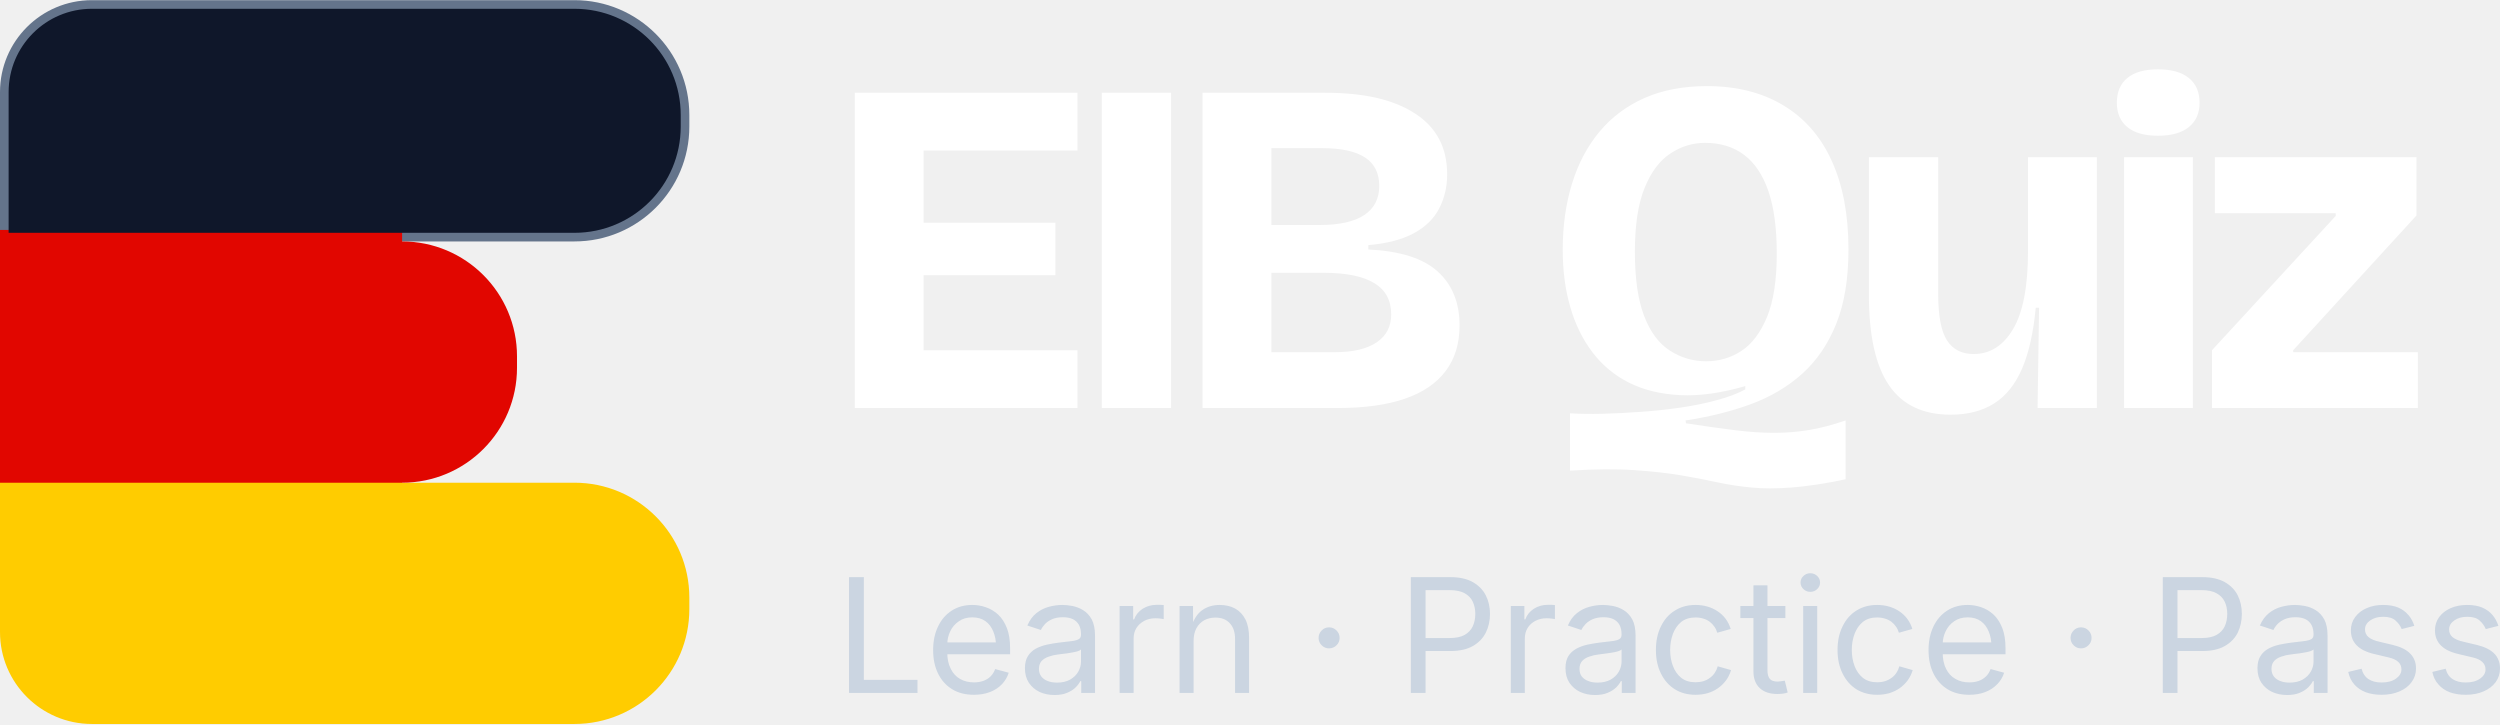
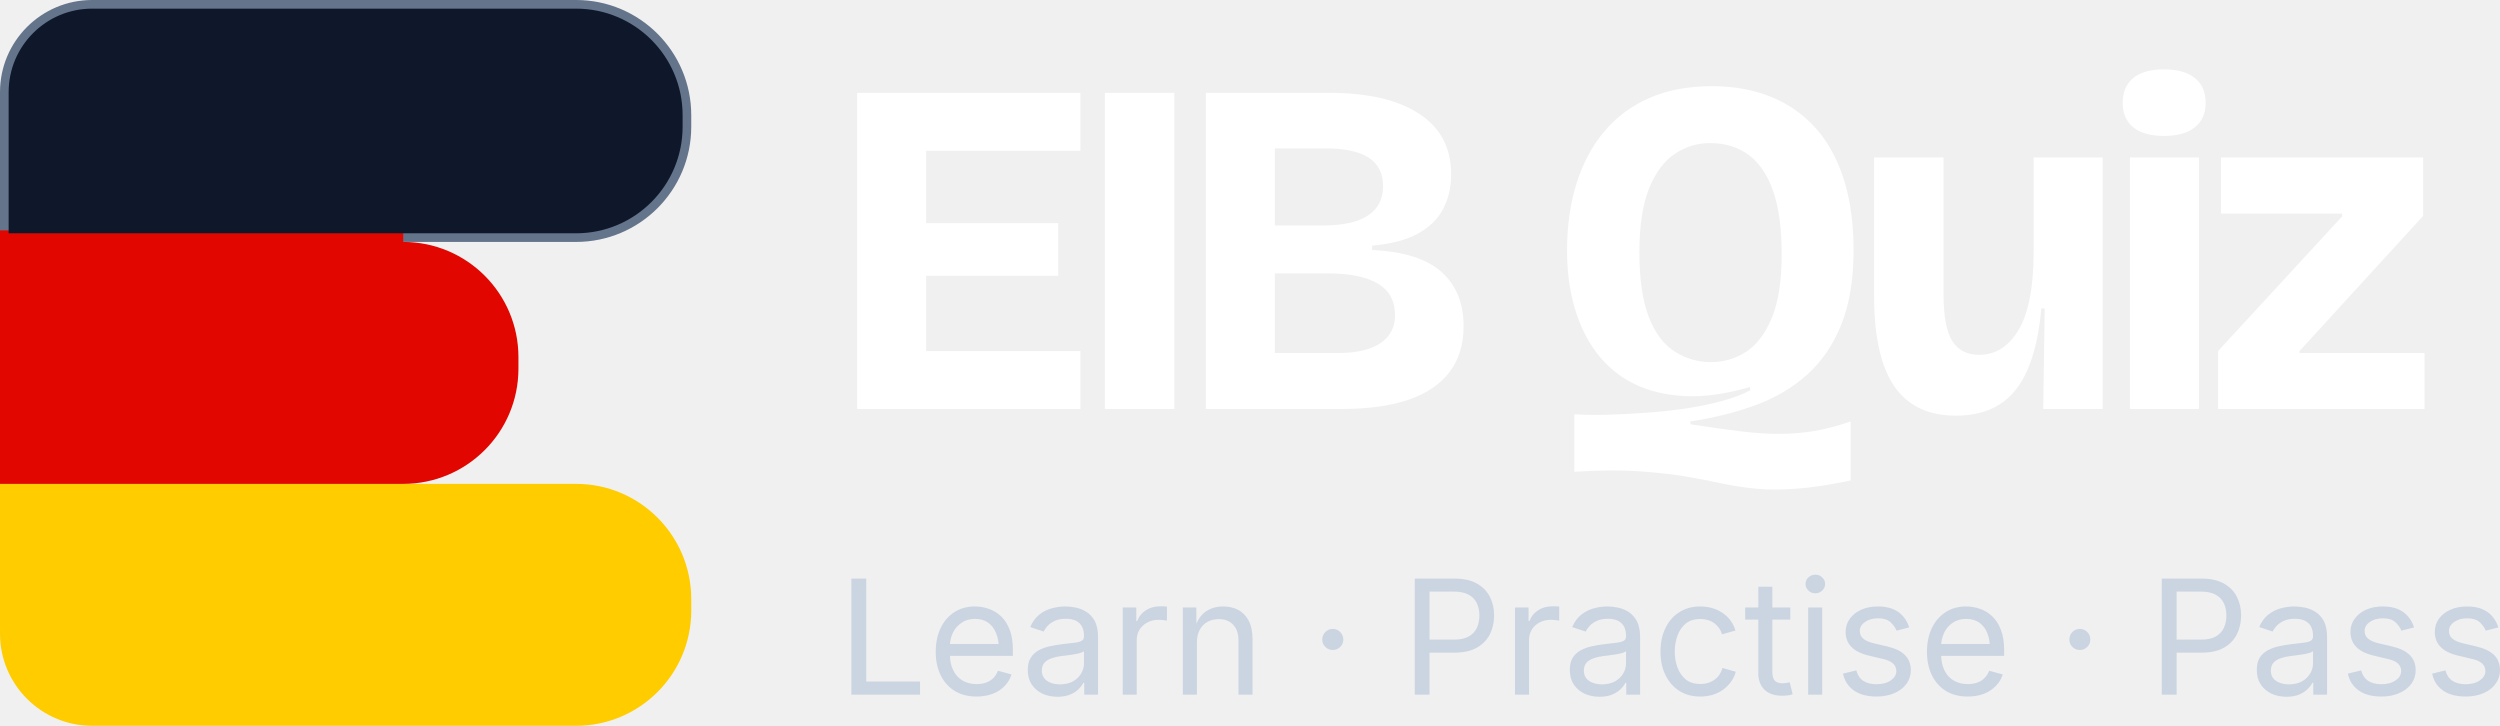
- <svg xmlns="http://www.w3.org/2000/svg" viewBox="0 0 217.6 63" width="870" height="252" role="img" aria-label="EIB Quiz">
+ <svg xmlns="http://www.w3.org/2000/svg" viewBox="0 0 217 63" width="868" height="252" role="img" aria-label="EIB Quiz">
  <path fill="#64748B" d="M8 0H50A10 10 0 0 1 60 10V11A10 10 0 0 1 50 21H0V8A8 8 0 0 1 8 0Z" />
  <path fill="#FFCC00" d="M0 42H50A10 10 0 0 1 60 52V53A10 10 0 0 1 50 63H8A8 8 0 0 1 0 55Z M0 41H35V42H0Z" />
  <path fill="#E10600" d="M0 21H35A10 10 0 0 1 45 31V32A10 10 0 0 1 35 42H0Z M0 20H35V21H0Z" />
  <path fill="#0F172A" d="M8 0.75H50A9.25 9.25 0 0 1 59.25 10V11A9.25 9.25 0 0 1 50 20.25H0.75V8A7.25 7.25 0 0 1 8 0.75Z" />
  <path fill="#FFFFFF" d="M80.39 35.5L74.4 35.5L74.4 8.06L80.39 8.06L80.39 35.5ZM93.78 35.5L78.68 35.5L78.68 30.47L93.78 30.47L93.78 35.5ZM91.86 23.94L78.68 23.94L78.68 19.37L91.86 19.37L91.86 23.94ZM93.78 13.09L78.68 13.09L78.68 8.06L93.78 8.06L93.78 13.09ZM101.93 35.5L95.9 35.5L95.9 8.06L101.93 8.06L101.93 35.5ZM116.44 35.5L104.67 35.5L104.67 8.06L115.36 8.06Q117.89 8.06 119.85 8.51Q121.8 8.97 123.17 9.87Q124.55 10.76 125.25 12.07Q125.96 13.38 125.96 15.17L125.96 15.17Q125.96 16.79 125.27 18.12Q124.59 19.45 123.07 20.28Q121.55 21.11 119.1 21.32L119.1 21.32L119.1 21.7Q123.26 21.9 125.15 23.63Q127.04 25.35 127.04 28.31L127.04 28.31Q127.04 30.68 125.83 32.28Q124.63 33.88 122.28 34.69Q119.93 35.5 116.44 35.5L116.44 35.5ZM110.66 23.73L110.66 30.64L116.19 30.64Q118.56 30.64 119.83 29.78Q121.09 28.93 121.09 27.35L121.09 27.35Q121.09 25.52 119.62 24.63Q118.14 23.73 115.23 23.73L115.23 23.73L110.66 23.73ZM110.66 12.88L110.66 19.57L114.86 19.57Q117.44 19.57 118.75 18.7Q120.05 17.83 120.05 16.17L120.05 16.17Q120.05 14.5 118.81 13.69Q117.56 12.88 115.07 12.88L115.07 12.88L110.66 12.88ZM160.64 36.58L160.64 41.7Q157.89 42.28 155.92 42.42Q153.94 42.57 152.45 42.42Q150.95 42.28 149.49 41.97Q148.04 41.65 146.33 41.36Q144.63 41.07 142.3 40.91Q139.97 40.74 136.65 40.95L136.65 40.95L136.65 35.96Q137.93 36.04 139.51 36Q141.09 35.96 142.84 35.83Q144.59 35.71 146.29 35.46Q148 35.21 149.45 34.81Q150.91 34.42 151.91 33.88L151.91 33.88L151.91 33.59Q148.79 34.5 146.25 34.38Q143.71 34.25 141.8 33.3Q139.89 32.34 138.6 30.64Q137.31 28.93 136.67 26.69Q136.02 24.44 136.02 21.74L136.02 21.74Q136.02 18.58 136.83 15.96Q137.64 13.34 139.22 11.45Q140.8 9.55 143.15 8.51Q145.5 7.48 148.58 7.48L148.58 7.48Q152.45 7.48 155.23 9.16Q158.02 10.84 159.45 14.02Q160.89 17.2 160.89 21.7L160.89 21.7Q160.89 25.52 159.83 28.16Q158.77 30.8 156.87 32.51Q154.98 34.21 152.38 35.17Q149.78 36.12 146.71 36.58L146.71 36.58L146.75 36.83Q149.16 37.2 151.01 37.43Q152.86 37.66 154.42 37.66Q155.98 37.66 157.48 37.41Q158.97 37.16 160.64 36.58L160.64 36.58ZM148.5 31.43L148.5 31.43Q150.2 31.43 151.57 30.53Q152.94 29.64 153.8 27.58Q154.65 25.52 154.65 22.07L154.65 22.07Q154.65 18.74 153.92 16.62Q153.19 14.5 151.8 13.46Q150.41 12.42 148.41 12.42L148.41 12.42Q146.79 12.42 145.4 13.34Q144 14.25 143.15 16.33Q142.3 18.41 142.3 21.9L142.3 21.9Q142.3 25.4 143.11 27.5Q143.92 29.6 145.36 30.51Q146.79 31.43 148.5 31.43ZM169.78 36.08L169.78 36.08Q166.17 36.08 164.42 33.52Q162.67 30.97 162.67 25.65L162.67 25.65L162.67 13.67L168.7 13.67L168.7 25.56Q168.7 28.43 169.47 29.62Q170.24 30.8 171.78 30.8L171.78 30.8Q172.86 30.8 173.71 30.26Q174.57 29.72 175.21 28.64Q175.86 27.56 176.19 25.85Q176.52 24.15 176.52 21.78L176.52 21.78L176.52 13.67L182.51 13.67L182.51 25.31L182.51 35.5L177.35 35.5L177.48 26.77L177.19 26.77Q176.89 30.01 176 32.07Q175.11 34.13 173.57 35.1Q172.03 36.08 169.78 36.08ZM190.87 35.5L184.88 35.5L184.88 13.67L190.87 13.67L190.87 35.5ZM187.83 11.8L187.83 11.8Q186.08 11.8 185.17 11.05Q184.25 10.3 184.25 8.93L184.25 8.93Q184.25 7.52 185.17 6.77Q186.08 6.02 187.83 6.02L187.83 6.02Q189.58 6.02 190.51 6.77Q191.45 7.52 191.45 8.93L191.45 8.93Q191.45 10.3 190.51 11.05Q189.58 11.8 187.83 11.8ZM210.45 35.5L192.53 35.5L192.53 30.47L203.3 18.78L203.3 18.54L192.78 18.54L192.78 13.67L210.33 13.67L210.33 18.74L199.6 30.47L199.6 30.64L210.45 30.64L210.45 35.5Z" />
-   <path fill="#CBD5E1" d="M79.86 60.3L73.9 60.3L73.9 50.22L75.19 50.22L75.19 59.16L79.86 59.16L79.86 60.3ZM84.77 60.46L84.77 60.46Q83.67 60.46 82.88 59.98Q82.08 59.49 81.65 58.61Q81.22 57.74 81.22 56.58L81.22 56.58Q81.22 55.41 81.64 54.53Q82.06 53.64 82.83 53.14Q83.6 52.64 84.63 52.64L84.63 52.64Q85.23 52.64 85.81 52.84Q86.4 53.04 86.88 53.48Q87.35 53.92 87.64 54.65Q87.92 55.37 87.92 56.42L87.92 56.42L87.92 56.93L82.05 56.93L82.05 55.9L87.27 55.9L86.7 56.28Q86.7 55.54 86.46 54.96Q86.23 54.38 85.77 54.05Q85.31 53.72 84.63 53.72L84.63 53.72Q83.94 53.72 83.46 54.06Q82.97 54.39 82.71 54.93Q82.45 55.47 82.45 56.08L82.45 56.08L82.45 56.77Q82.45 57.61 82.75 58.19Q83.04 58.78 83.56 59.08Q84.09 59.38 84.78 59.38L84.78 59.38Q85.22 59.38 85.59 59.25Q85.95 59.12 86.22 58.86Q86.48 58.6 86.62 58.22L86.62 58.22L87.8 58.54Q87.62 59.11 87.21 59.54Q86.79 59.98 86.17 60.22Q85.55 60.46 84.77 60.46ZM91.79 60.48L91.79 60.48Q91.07 60.48 90.48 60.21Q89.9 59.93 89.55 59.41Q89.21 58.89 89.21 58.15L89.21 58.15Q89.21 57.5 89.47 57.09Q89.72 56.69 90.15 56.45Q90.58 56.22 91.1 56.1Q91.62 55.99 92.15 55.92L92.15 55.92Q92.83 55.83 93.26 55.79Q93.68 55.74 93.89 55.62Q94.09 55.51 94.09 55.23L94.09 55.23L94.09 55.19Q94.09 54.72 93.92 54.39Q93.74 54.06 93.39 53.88Q93.04 53.71 92.51 53.71L92.51 53.71Q91.97 53.71 91.58 53.88Q91.2 54.05 90.96 54.3Q90.72 54.55 90.6 54.82L90.6 54.82L89.42 54.43Q89.72 53.74 90.21 53.35Q90.7 52.96 91.3 52.8Q91.89 52.64 92.48 52.64L92.48 52.64Q92.86 52.64 93.34 52.73Q93.82 52.82 94.27 53.09Q94.72 53.36 95.02 53.89Q95.31 54.43 95.31 55.31L95.31 55.31L95.31 60.3L94.11 60.3L94.11 59.27L94.03 59.27Q93.9 59.54 93.62 59.82Q93.34 60.1 92.88 60.29Q92.43 60.48 91.79 60.48ZM92 59.4L92 59.4Q92.67 59.4 93.14 59.14Q93.61 58.87 93.85 58.45Q94.09 58.03 94.09 57.57L94.09 57.57L94.09 56.52Q94.02 56.6 93.77 56.68Q93.52 56.75 93.2 56.8Q92.88 56.86 92.58 56.89Q92.27 56.93 92.1 56.95L92.1 56.95Q91.66 57 91.28 57.14Q90.89 57.27 90.66 57.52Q90.43 57.78 90.43 58.21L90.43 58.21Q90.43 58.6 90.64 58.87Q90.84 59.13 91.19 59.26Q91.54 59.4 92 59.4ZM98.67 60.3L97.45 60.3L97.45 52.73L98.63 52.73L98.63 53.9L98.71 53.9Q98.92 53.32 99.46 52.97Q100 52.63 100.67 52.63L100.67 52.63Q100.81 52.63 100.99 52.63Q101.18 52.64 101.29 52.65L101.29 52.65L101.29 53.87Q101.23 53.86 101.02 53.83Q100.8 53.8 100.56 53.8L100.56 53.8Q100.02 53.8 99.59 54.03Q99.16 54.26 98.91 54.65Q98.67 55.05 98.67 55.56L98.67 55.56L98.67 60.3ZM103.89 55.77L103.89 55.77L103.89 60.3L102.67 60.3L102.67 52.73L103.84 52.73L103.85 54.57L103.68 54.57Q104.02 53.52 104.66 53.08Q105.3 52.64 106.16 52.64L106.16 52.64Q106.93 52.64 107.5 52.95Q108.08 53.27 108.4 53.9Q108.72 54.53 108.72 55.5L108.72 55.5L108.72 60.3L107.5 60.3L107.5 55.6Q107.5 54.72 107.04 54.23Q106.59 53.74 105.8 53.74L105.8 53.74Q105.25 53.74 104.82 53.97Q104.39 54.21 104.14 54.66Q103.89 55.12 103.89 55.77ZM115.68 56.42L115.68 56.42Q115.3 56.42 115.04 56.15Q114.77 55.89 114.77 55.51L114.77 55.51Q114.77 55.13 115.04 54.86Q115.3 54.59 115.68 54.59L115.68 54.59Q116.06 54.59 116.33 54.86Q116.6 55.13 116.6 55.51L116.6 55.51Q116.6 55.89 116.33 56.15Q116.06 56.42 115.68 56.42ZM124.08 60.3L122.8 60.3L122.8 50.22L126.25 50.22Q127.42 50.22 128.19 50.65Q128.95 51.08 129.32 51.8Q129.69 52.52 129.69 53.42L129.69 53.42Q129.69 54.32 129.32 55.06Q128.95 55.79 128.19 56.22Q127.43 56.65 126.25 56.65L126.25 56.65L123.81 56.65L123.81 55.52L126.19 55.52Q126.99 55.52 127.48 55.25Q127.97 54.97 128.19 54.5Q128.41 54.02 128.41 53.42L128.41 53.42Q128.41 52.83 128.19 52.36Q127.97 51.89 127.48 51.62Q126.98 51.35 126.18 51.35L126.18 51.35L124.08 51.35L124.08 60.3ZM132.72 60.3L131.5 60.3L131.5 52.73L132.68 52.73L132.68 53.9L132.76 53.9Q132.97 53.32 133.51 52.97Q134.04 52.63 134.72 52.63L134.72 52.63Q134.86 52.63 135.04 52.63Q135.23 52.64 135.34 52.65L135.34 52.65L135.34 53.87Q135.28 53.86 135.07 53.83Q134.85 53.8 134.61 53.8L134.61 53.8Q134.06 53.8 133.63 54.03Q133.2 54.26 132.96 54.65Q132.72 55.05 132.72 55.56L132.72 55.56L132.72 60.3ZM138.83 60.48L138.83 60.48Q138.12 60.48 137.53 60.21Q136.95 59.93 136.6 59.41Q136.26 58.89 136.26 58.15L136.26 58.15Q136.26 57.5 136.51 57.09Q136.77 56.69 137.2 56.45Q137.63 56.22 138.15 56.1Q138.67 55.99 139.2 55.92L139.2 55.92Q139.88 55.83 140.3 55.79Q140.73 55.74 140.94 55.62Q141.14 55.51 141.14 55.23L141.14 55.23L141.14 55.19Q141.14 54.72 140.97 54.39Q140.79 54.06 140.44 53.88Q140.09 53.71 139.56 53.71L139.56 53.71Q139.02 53.71 138.63 53.88Q138.25 54.05 138.01 54.3Q137.77 54.55 137.64 54.82L137.64 54.82L136.47 54.43Q136.76 53.74 137.26 53.35Q137.75 52.96 138.35 52.8Q138.94 52.64 139.53 52.64L139.53 52.64Q139.9 52.64 140.39 52.73Q140.87 52.82 141.32 53.09Q141.77 53.36 142.07 53.89Q142.36 54.43 142.36 55.31L142.36 55.31L142.36 60.3L141.16 60.3L141.16 59.27L141.08 59.27Q140.95 59.54 140.67 59.82Q140.38 60.1 139.93 60.29Q139.48 60.48 138.83 60.48ZM139.04 59.4L139.04 59.4Q139.72 59.4 140.19 59.14Q140.66 58.87 140.9 58.45Q141.14 58.03 141.14 57.57L141.14 57.57L141.14 56.52Q141.07 56.6 140.82 56.68Q140.57 56.75 140.25 56.8Q139.92 56.86 139.62 56.89Q139.32 56.93 139.15 56.95L139.15 56.95Q138.71 57 138.32 57.14Q137.94 57.27 137.71 57.52Q137.48 57.78 137.48 58.21L137.48 58.21Q137.48 58.6 137.68 58.87Q137.89 59.13 138.24 59.26Q138.59 59.4 139.04 59.4ZM147.58 60.46L147.58 60.46Q146.55 60.46 145.78 59.98Q145 59.49 144.57 58.61Q144.13 57.73 144.13 56.56L144.13 56.56Q144.13 55.38 144.57 54.5Q145 53.61 145.78 53.13Q146.55 52.64 147.58 52.64L147.58 52.64Q148.13 52.64 148.61 52.78Q149.1 52.92 149.5 53.19Q149.91 53.46 150.2 53.85Q150.49 54.24 150.64 54.73L150.64 54.73L149.47 55.06Q149.39 54.77 149.22 54.53Q149.05 54.28 148.81 54.1Q148.57 53.92 148.26 53.83Q147.95 53.73 147.58 53.73L147.58 53.73Q146.82 53.73 146.33 54.12Q145.85 54.52 145.61 55.16Q145.37 55.81 145.37 56.56L145.37 56.56Q145.37 57.31 145.61 57.95Q145.85 58.59 146.33 58.98Q146.82 59.37 147.58 59.37L147.58 59.37Q147.96 59.37 148.28 59.27Q148.59 59.17 148.84 58.98Q149.09 58.8 149.26 58.54Q149.43 58.28 149.51 57.98L149.51 57.98L150.67 58.31Q150.52 58.82 150.23 59.21Q149.93 59.61 149.53 59.89Q149.12 60.17 148.63 60.32Q148.13 60.46 147.58 60.46ZM151.48 52.73L155.4 52.73L155.4 53.78L151.48 53.78L151.48 52.73ZM152.62 58.43L152.62 50.93L153.84 50.93L153.84 58.34Q153.84 58.84 154.05 59.08Q154.25 59.31 154.73 59.31L154.73 59.31Q154.85 59.31 155.03 59.28Q155.21 59.26 155.35 59.23L155.35 59.23L155.6 60.26Q155.42 60.33 155.18 60.36Q154.93 60.39 154.7 60.39L154.7 60.39Q153.72 60.39 153.17 59.88Q152.62 59.36 152.62 58.43L152.62 58.43ZM158.17 60.3L156.95 60.3L156.95 52.73L158.17 52.73L158.17 60.3ZM157.57 51.5L157.57 51.5Q157.22 51.5 156.97 51.26Q156.72 51.02 156.72 50.69L156.72 50.69Q156.72 50.35 156.97 50.12Q157.22 49.88 157.57 49.88L157.57 49.88Q157.92 49.88 158.17 50.12Q158.42 50.35 158.42 50.69L158.42 50.69Q158.42 51.02 158.17 51.26Q157.92 51.5 157.57 51.5ZM163.39 60.46L163.39 60.46Q162.36 60.46 161.58 59.98Q160.81 59.49 160.38 58.61Q159.94 57.73 159.94 56.56L159.94 56.56Q159.94 55.38 160.38 54.5Q160.81 53.61 161.58 53.13Q162.36 52.64 163.39 52.64L163.39 52.64Q163.94 52.64 164.42 52.78Q164.91 52.92 165.31 53.19Q165.72 53.46 166.01 53.85Q166.3 54.24 166.45 54.73L166.45 54.73L165.28 55.06Q165.2 54.77 165.03 54.53Q164.86 54.28 164.62 54.1Q164.38 53.92 164.07 53.83Q163.76 53.73 163.39 53.73L163.39 53.73Q162.63 53.73 162.14 54.12Q161.66 54.52 161.42 55.16Q161.18 55.81 161.18 56.56L161.18 56.56Q161.18 57.31 161.42 57.95Q161.66 58.59 162.14 58.98Q162.63 59.37 163.39 59.37L163.39 59.37Q163.77 59.37 164.08 59.27Q164.4 59.17 164.65 58.98Q164.9 58.8 165.07 58.54Q165.24 58.28 165.32 57.98L165.32 57.98L166.48 58.31Q166.33 58.82 166.04 59.21Q165.74 59.61 165.34 59.89Q164.93 60.17 164.44 60.32Q163.94 60.46 163.39 60.46ZM171.41 60.46L171.41 60.46Q170.31 60.46 169.52 59.98Q168.72 59.49 168.29 58.61Q167.86 57.74 167.86 56.58L167.86 56.58Q167.86 55.41 168.28 54.53Q168.7 53.64 169.47 53.14Q170.24 52.64 171.27 52.64L171.27 52.64Q171.87 52.64 172.45 52.84Q173.04 53.04 173.52 53.48Q173.99 53.92 174.28 54.65Q174.56 55.37 174.56 56.42L174.56 56.42L174.56 56.93L168.69 56.93L168.69 55.9L173.9 55.9L173.34 56.28Q173.34 55.54 173.1 54.96Q172.87 54.38 172.41 54.05Q171.95 53.72 171.27 53.72L171.27 53.72Q170.58 53.72 170.09 54.06Q169.61 54.39 169.35 54.93Q169.09 55.47 169.09 56.08L169.09 56.08L169.09 56.77Q169.09 57.61 169.38 58.19Q169.67 58.78 170.2 59.08Q170.72 59.38 171.41 59.38L171.41 59.38Q171.86 59.38 172.23 59.25Q172.59 59.12 172.86 58.86Q173.12 58.6 173.26 58.22L173.26 58.22L174.44 58.54Q174.26 59.11 173.84 59.54Q173.42 59.98 172.8 60.22Q172.19 60.46 171.41 60.46ZM181.13 56.42L181.13 56.42Q180.75 56.42 180.49 56.15Q180.22 55.89 180.22 55.51L180.22 55.51Q180.22 55.13 180.49 54.86Q180.75 54.59 181.13 54.59L181.13 54.59Q181.51 54.59 181.78 54.86Q182.05 55.13 182.05 55.51L182.05 55.51Q182.05 55.89 181.78 56.15Q181.51 56.42 181.13 56.42ZM189.53 60.3L188.25 60.3L188.25 50.22L191.7 50.22Q192.87 50.22 193.64 50.65Q194.4 51.08 194.77 51.8Q195.13 52.52 195.13 53.42L195.13 53.42Q195.13 54.32 194.77 55.06Q194.4 55.79 193.64 56.22Q192.88 56.65 191.7 56.65L191.7 56.65L189.26 56.65L189.26 55.52L191.64 55.52Q192.44 55.52 192.93 55.25Q193.42 54.97 193.64 54.5Q193.86 54.02 193.86 53.42L193.86 53.42Q193.86 52.83 193.64 52.36Q193.42 51.89 192.92 51.62Q192.43 51.35 191.63 51.35L191.63 51.35L189.53 51.35L189.53 60.3ZM199.07 60.48L199.07 60.48Q198.35 60.48 197.76 60.21Q197.18 59.93 196.83 59.41Q196.49 58.89 196.49 58.15L196.49 58.15Q196.49 57.5 196.75 57.09Q197 56.69 197.43 56.45Q197.86 56.22 198.38 56.1Q198.9 55.99 199.43 55.92L199.43 55.92Q200.11 55.83 200.53 55.79Q200.96 55.74 201.17 55.62Q201.37 55.51 201.37 55.23L201.37 55.23L201.37 55.19Q201.37 54.72 201.2 54.39Q201.02 54.06 200.67 53.88Q200.32 53.71 199.79 53.71L199.79 53.71Q199.25 53.71 198.86 53.88Q198.48 54.05 198.24 54.3Q198 54.55 197.88 54.82L197.88 54.82L196.7 54.43Q197 53.74 197.49 53.35Q197.98 52.96 198.58 52.8Q199.17 52.64 199.76 52.64L199.76 52.64Q200.14 52.64 200.62 52.73Q201.1 52.82 201.55 53.09Q202 53.36 202.3 53.89Q202.59 54.43 202.59 55.31L202.59 55.31L202.59 60.3L201.39 60.3L201.39 59.27L201.31 59.27Q201.18 59.54 200.9 59.82Q200.62 60.1 200.16 60.29Q199.71 60.48 199.07 60.48ZM199.28 59.4L199.28 59.4Q199.95 59.4 200.42 59.14Q200.89 58.87 201.13 58.45Q201.37 58.03 201.37 57.57L201.37 57.57L201.37 56.52Q201.3 56.6 201.05 56.68Q200.8 56.75 200.48 56.8Q200.16 56.86 199.85 56.89Q199.55 56.93 199.38 56.95L199.38 56.95Q198.94 57 198.56 57.14Q198.17 57.27 197.94 57.52Q197.71 57.78 197.71 58.21L197.71 58.21Q197.71 58.6 197.92 58.87Q198.12 59.13 198.47 59.26Q198.82 59.4 199.28 59.4ZM207.3 60.46L207.3 60.46Q206.52 60.46 205.92 60.24Q205.31 60.01 204.92 59.56Q204.53 59.12 204.39 58.47L204.39 58.47L205.55 58.19Q205.71 58.81 206.16 59.1Q206.61 59.39 207.29 59.39L207.29 59.39Q208.08 59.39 208.55 59.05Q209.02 58.72 209.02 58.25L209.02 58.25Q209.02 57.86 208.75 57.6Q208.47 57.34 207.91 57.21L207.91 57.21L206.65 56.91Q205.62 56.67 205.12 56.15Q204.62 55.64 204.62 54.85L204.62 54.85Q204.62 54.2 204.99 53.7Q205.35 53.2 205.99 52.92Q206.62 52.64 207.42 52.64L207.42 52.64Q208.2 52.64 208.75 52.87Q209.29 53.11 209.63 53.52Q209.98 53.92 210.14 54.46L210.14 54.46L209.04 54.74Q208.89 54.34 208.52 54.01Q208.16 53.67 207.43 53.67L207.43 53.67Q206.75 53.67 206.3 53.99Q205.85 54.3 205.85 54.77L205.85 54.77Q205.85 55.19 206.16 55.44Q206.46 55.7 207.13 55.85L207.13 55.85L208.27 56.12Q209.3 56.37 209.79 56.88Q210.29 57.39 210.29 58.17L210.29 58.17Q210.29 58.83 209.91 59.35Q209.54 59.87 208.86 60.16Q208.19 60.46 207.3 60.46ZM214.62 60.46L214.62 60.46Q213.84 60.46 213.23 60.24Q212.63 60.01 212.24 59.56Q211.84 59.12 211.71 58.47L211.71 58.47L212.87 58.19Q213.03 58.81 213.48 59.1Q213.93 59.39 214.6 59.39L214.6 59.39Q215.4 59.39 215.87 59.05Q216.34 58.72 216.34 58.25L216.34 58.25Q216.34 57.86 216.06 57.6Q215.79 57.34 215.23 57.21L215.23 57.21L213.97 56.91Q212.94 56.67 212.44 56.15Q211.94 55.64 211.94 54.85L211.94 54.85Q211.94 54.2 212.3 53.7Q212.67 53.2 213.3 52.92Q213.93 52.64 214.74 52.64L214.74 52.64Q215.52 52.64 216.06 52.87Q216.61 53.11 216.95 53.52Q217.29 53.92 217.46 54.46L217.46 54.46L216.36 54.74Q216.2 54.34 215.84 54.01Q215.48 53.67 214.75 53.67L214.75 53.67Q214.07 53.67 213.62 53.99Q213.17 54.3 213.17 54.77L213.17 54.77Q213.17 55.19 213.47 55.44Q213.78 55.7 214.44 55.85L214.44 55.85L215.59 56.12Q216.61 56.37 217.11 56.88Q217.6 57.39 217.6 58.17L217.6 58.17Q217.6 58.83 217.23 59.35Q216.85 59.87 216.18 60.16Q215.5 60.46 214.62 60.46Z" />
+   <path fill="#CBD5E1" d="M79.86 60.3L73.9 60.3L73.9 50.22L75.19 50.22L75.19 59.16L79.86 59.16L79.86 60.3ZM84.77 60.46L84.77 60.46Q83.67 60.46 82.88 59.98Q82.08 59.49 81.65 58.61Q81.22 57.74 81.22 56.58L81.22 56.58Q81.22 55.41 81.64 54.53Q82.06 53.64 82.83 53.14Q83.6 52.64 84.63 52.64L84.63 52.64Q85.23 52.64 85.81 52.84Q86.4 53.04 86.88 53.48Q87.35 53.92 87.64 54.65Q87.92 55.37 87.92 56.42L87.92 56.42L87.92 56.93L82.05 56.93L82.05 55.9L87.27 55.9L86.7 56.28Q86.7 55.54 86.46 54.96Q86.23 54.38 85.77 54.05Q85.31 53.72 84.63 53.72L84.63 53.72Q83.94 53.72 83.46 54.06Q82.97 54.39 82.71 54.93Q82.45 55.47 82.45 56.08L82.45 56.08L82.45 56.77Q82.45 57.61 82.75 58.19Q83.04 58.78 83.56 59.08Q84.09 59.38 84.78 59.38L84.78 59.38Q85.22 59.38 85.59 59.25Q85.95 59.12 86.22 58.86Q86.48 58.6 86.62 58.22L86.62 58.22L87.8 58.54Q87.62 59.11 87.21 59.54Q86.79 59.98 86.17 60.22Q85.55 60.46 84.77 60.46ZM91.79 60.48L91.79 60.48Q91.07 60.48 90.48 60.21Q89.9 59.93 89.55 59.41Q89.21 58.89 89.21 58.15L89.21 58.15Q89.21 57.5 89.47 57.09Q89.72 56.69 90.15 56.45Q90.58 56.22 91.1 56.1Q91.62 55.99 92.15 55.92L92.15 55.92Q92.83 55.83 93.26 55.79Q93.68 55.74 93.89 55.62Q94.09 55.51 94.09 55.23L94.09 55.23L94.09 55.19Q94.09 54.72 93.92 54.39Q93.74 54.06 93.39 53.88Q93.04 53.71 92.51 53.71L92.51 53.71Q91.97 53.71 91.58 53.88Q91.2 54.05 90.96 54.3Q90.72 54.55 90.6 54.82L90.6 54.82L89.42 54.43Q89.72 53.74 90.21 53.35Q90.7 52.96 91.3 52.8Q91.89 52.64 92.48 52.64L92.48 52.64Q92.86 52.64 93.34 52.73Q93.82 52.82 94.27 53.09Q94.72 53.36 95.02 53.89Q95.31 54.43 95.31 55.31L95.31 55.31L95.31 60.3L94.11 60.3L94.11 59.27L94.03 59.27Q93.9 59.54 93.62 59.82Q93.34 60.1 92.88 60.29Q92.43 60.48 91.79 60.48ZM92 59.4L92 59.4Q92.67 59.4 93.14 59.14Q93.61 58.87 93.85 58.45Q94.09 58.03 94.09 57.57L94.09 57.57L94.09 56.52Q94.02 56.6 93.77 56.68Q93.52 56.75 93.2 56.8Q92.88 56.86 92.58 56.89Q92.27 56.93 92.1 56.95L92.1 56.95Q91.66 57 91.28 57.14Q90.89 57.27 90.66 57.52Q90.43 57.78 90.43 58.21L90.43 58.21Q90.43 58.6 90.64 58.87Q90.84 59.13 91.19 59.26Q91.54 59.4 92 59.4ZM98.67 60.3L97.45 60.3L97.45 52.73L98.63 52.73L98.63 53.9L98.71 53.9Q98.92 53.32 99.46 52.97Q100 52.63 100.67 52.63L100.67 52.63Q100.81 52.63 100.99 52.63Q101.18 52.64 101.29 52.65L101.29 52.65L101.29 53.87Q101.23 53.86 101.02 53.83Q100.8 53.8 100.56 53.8L100.56 53.8Q100.02 53.8 99.59 54.03Q99.16 54.26 98.91 54.65Q98.67 55.05 98.67 55.56L98.67 55.56L98.67 60.3ZM103.89 55.77L103.89 55.77L103.89 60.3L102.67 60.3L102.67 52.73L103.84 52.73L103.85 54.57L103.68 54.57Q104.02 53.52 104.66 53.08Q105.3 52.64 106.16 52.64L106.16 52.64Q106.93 52.64 107.5 52.95Q108.08 53.27 108.4 53.9Q108.72 54.53 108.72 55.5L108.72 55.5L108.72 60.3L107.5 60.3L107.5 55.6Q107.5 54.72 107.04 54.23Q106.59 53.74 105.8 53.74L105.8 53.74Q105.25 53.74 104.82 53.97Q104.39 54.21 104.14 54.66Q103.89 55.12 103.89 55.77ZM115.68 56.42L115.68 56.42Q115.3 56.42 115.04 56.15Q114.77 55.89 114.77 55.51L114.77 55.51Q114.77 55.13 115.04 54.86Q115.3 54.59 115.68 54.59L115.68 54.59Q116.06 54.59 116.33 54.86Q116.6 55.13 116.6 55.51L116.6 55.51Q116.6 55.89 116.33 56.15Q116.06 56.42 115.68 56.42ZM124.08 60.3L122.8 60.3L122.8 50.22L126.25 50.22Q127.42 50.22 128.19 50.65Q128.95 51.08 129.32 51.8Q129.69 52.52 129.69 53.42L129.69 53.42Q129.69 54.32 129.32 55.06Q128.95 55.79 128.19 56.22Q127.43 56.65 126.25 56.65L126.25 56.65L123.81 56.65L123.81 55.52L126.19 55.52Q126.99 55.52 127.48 55.25Q127.97 54.97 128.19 54.5Q128.41 54.02 128.41 53.42L128.41 53.42Q128.41 52.83 128.19 52.36Q127.97 51.89 127.48 51.62Q126.98 51.35 126.18 51.35L126.18 51.35L124.08 51.35L124.08 60.3ZM132.72 60.3L131.5 60.3L131.5 52.73L132.68 52.73L132.68 53.9L132.76 53.9Q132.97 53.32 133.51 52.97Q134.04 52.63 134.72 52.63L134.72 52.63Q134.86 52.63 135.04 52.63Q135.23 52.64 135.34 52.65L135.34 52.65L135.34 53.87Q135.28 53.86 135.07 53.83Q134.85 53.8 134.61 53.8L134.61 53.8Q134.06 53.8 133.63 54.03Q133.2 54.26 132.96 54.65Q132.72 55.05 132.72 55.56L132.72 55.56L132.72 60.3ZM138.83 60.48L138.83 60.48Q138.12 60.48 137.53 60.21Q136.95 59.93 136.6 59.41Q136.26 58.89 136.26 58.15L136.26 58.15Q136.26 57.5 136.51 57.09Q136.77 56.69 137.2 56.45Q137.63 56.22 138.15 56.1Q138.67 55.99 139.2 55.92L139.2 55.92Q139.88 55.83 140.3 55.79Q140.73 55.74 140.94 55.62Q141.14 55.51 141.14 55.23L141.14 55.23L141.14 55.19Q141.14 54.72 140.97 54.39Q140.79 54.06 140.44 53.88Q140.09 53.71 139.56 53.71L139.56 53.71Q139.02 53.71 138.63 53.88Q138.25 54.05 138.01 54.3Q137.77 54.55 137.64 54.82L137.64 54.82L136.47 54.43Q136.76 53.74 137.26 53.35Q137.75 52.96 138.35 52.8Q138.94 52.64 139.53 52.64L139.53 52.64Q139.9 52.64 140.39 52.73Q140.87 52.82 141.32 53.09Q141.77 53.36 142.07 53.89Q142.36 54.43 142.36 55.31L142.36 55.31L142.36 60.3L141.16 60.3L141.16 59.27L141.08 59.27Q140.95 59.54 140.67 59.82Q140.38 60.1 139.93 60.29Q139.48 60.48 138.83 60.48ZM139.04 59.4L139.04 59.4Q139.72 59.4 140.19 59.14Q140.66 58.87 140.9 58.45Q141.14 58.03 141.14 57.57L141.14 57.57L141.14 56.52Q141.07 56.6 140.82 56.68Q140.57 56.75 140.25 56.8Q139.92 56.86 139.62 56.89Q139.32 56.93 139.15 56.95L139.15 56.95Q138.71 57 138.32 57.14Q137.94 57.27 137.71 57.52Q137.48 57.78 137.48 58.21L137.48 58.21Q137.48 58.6 137.68 58.87Q137.89 59.13 138.24 59.26Q138.59 59.4 139.04 59.4ZM147.58 60.46L147.58 60.46Q146.55 60.46 145.78 59.98Q145 59.49 144.57 58.61Q144.13 57.73 144.13 56.56L144.13 56.56Q144.13 55.38 144.57 54.5Q145 53.61 145.78 53.13Q146.55 52.64 147.58 52.64L147.58 52.64Q148.13 52.64 148.61 52.78Q149.1 52.92 149.5 53.19Q149.91 53.46 150.2 53.85Q150.49 54.24 150.64 54.73L150.64 54.73L149.47 55.06Q149.39 54.77 149.22 54.53Q149.05 54.28 148.81 54.1Q148.57 53.92 148.26 53.83Q147.95 53.73 147.58 53.73L147.58 53.73Q146.82 53.73 146.33 54.12Q145.85 54.52 145.61 55.16Q145.37 55.81 145.37 56.56L145.37 56.56Q145.37 57.31 145.61 57.95Q145.85 58.59 146.33 58.98Q146.82 59.37 147.58 59.37L147.58 59.37Q147.96 59.37 148.28 59.27Q148.59 59.17 148.84 58.98Q149.09 58.8 149.26 58.54Q149.43 58.28 149.51 57.98L149.51 57.98L150.67 58.31Q150.52 58.82 150.23 59.21Q149.93 59.61 149.53 59.89Q149.12 60.17 148.63 60.32Q148.13 60.46 147.58 60.46ZM151.48 52.73L155.4 52.73L155.4 53.78L151.48 53.78L151.48 52.73ZM152.62 58.43L152.62 50.93L153.84 50.93L153.84 58.34Q153.84 58.84 154.05 59.08Q154.25 59.31 154.73 59.31L154.73 59.31Q154.85 59.31 155.03 59.28Q155.21 59.26 155.35 59.23L155.35 59.23L155.6 60.26Q155.42 60.33 155.18 60.36Q154.93 60.39 154.7 60.39L154.7 60.39Q153.72 60.39 153.17 59.88Q152.62 59.36 152.62 58.43L152.62 58.43ZM158.17 60.3L156.95 60.3L156.95 52.73L158.17 52.73L158.17 60.3ZM157.57 51.5L157.57 51.5Q157.22 51.5 156.97 51.26Q156.72 51.02 156.72 50.69L156.72 50.69Q156.72 50.35 156.97 50.12Q157.22 49.88 157.57 49.88L157.57 49.88Q157.92 49.88 158.17 50.12Q158.42 50.35 158.42 50.69L158.42 50.69Q158.42 51.02 158.17 51.26Q157.92 51.5 157.57 51.5ZM162.88 60.46L162.88 60.46Q162.1 60.46 161.5 60.24Q160.89 60.01 160.5 59.56Q160.11 59.12 159.97 58.47L159.97 58.47L161.13 58.19Q161.29 58.81 161.74 59.1Q162.19 59.39 162.87 59.39L162.87 59.39Q163.66 59.39 164.13 59.05Q164.6 58.72 164.6 58.25L164.6 58.25Q164.6 57.86 164.32 57.6Q164.05 57.34 163.49 57.21L163.49 57.21L162.23 56.91Q161.2 56.67 160.7 56.15Q160.2 55.64 160.2 54.85L160.2 54.85Q160.2 54.2 160.57 53.7Q160.93 53.2 161.56 52.92Q162.2 52.64 163 52.64L163 52.64Q163.78 52.64 164.32 52.87Q164.87 53.11 165.21 53.52Q165.55 53.92 165.72 54.46L165.72 54.46L164.62 54.74Q164.46 54.34 164.1 54.01Q163.74 53.67 163.01 53.67L163.01 53.67Q162.33 53.67 161.88 53.99Q161.43 54.3 161.43 54.77L161.43 54.77Q161.43 55.19 161.74 55.44Q162.04 55.7 162.7 55.85L162.7 55.85L163.85 56.12Q164.88 56.37 165.37 56.88Q165.86 57.39 165.86 58.17L165.86 58.17Q165.86 58.83 165.49 59.35Q165.11 59.87 164.44 60.16Q163.77 60.46 162.88 60.46ZM170.8 60.46L170.8 60.46Q169.71 60.46 168.91 59.98Q168.12 59.49 167.69 58.61Q167.26 57.74 167.26 56.58L167.26 56.58Q167.26 55.41 167.68 54.53Q168.1 53.64 168.87 53.14Q169.63 52.64 170.66 52.64L170.66 52.64Q171.27 52.64 171.85 52.84Q172.44 53.04 172.91 53.48Q173.39 53.92 173.67 54.65Q173.96 55.37 173.96 56.42L173.96 56.42L173.96 56.93L168.08 56.93L168.08 55.9L173.3 55.9L172.73 56.28Q172.73 55.54 172.5 54.96Q172.27 54.38 171.81 54.05Q171.35 53.72 170.66 53.72L170.66 53.72Q169.98 53.72 169.49 54.06Q169 54.39 168.75 54.93Q168.49 55.47 168.49 56.08L168.49 56.08L168.49 56.77Q168.49 57.61 168.78 58.19Q169.07 58.78 169.6 59.08Q170.12 59.38 170.81 59.38L170.81 59.38Q171.26 59.38 171.62 59.25Q171.99 59.12 172.25 58.86Q172.52 58.6 172.66 58.22L172.66 58.22L173.84 58.54Q173.66 59.11 173.24 59.54Q172.82 59.98 172.2 60.22Q171.58 60.46 170.8 60.46ZM180.53 56.42L180.53 56.42Q180.15 56.42 179.88 56.15Q179.62 55.89 179.62 55.51L179.62 55.51Q179.62 55.13 179.88 54.86Q180.15 54.59 180.53 54.59L180.53 54.59Q180.91 54.59 181.18 54.86Q181.44 55.13 181.44 55.51L181.44 55.51Q181.44 55.89 181.18 56.15Q180.91 56.42 180.53 56.42ZM188.93 60.3L187.64 60.3L187.64 50.22L191.09 50.22Q192.27 50.22 193.03 50.65Q193.79 51.08 194.16 51.8Q194.53 52.52 194.53 53.42L194.53 53.42Q194.53 54.32 194.16 55.06Q193.79 55.79 193.04 56.22Q192.28 56.65 191.1 56.65L191.1 56.65L188.66 56.65L188.66 55.52L191.04 55.52Q191.84 55.52 192.33 55.25Q192.81 54.97 193.03 54.5Q193.25 54.02 193.25 53.42L193.25 53.42Q193.25 52.83 193.03 52.36Q192.81 51.89 192.32 51.62Q191.83 51.35 191.03 51.35L191.03 51.35L188.93 51.35L188.93 60.3ZM198.46 60.48L198.46 60.48Q197.75 60.48 197.16 60.21Q196.58 59.93 196.23 59.41Q195.89 58.89 195.89 58.15L195.89 58.15Q195.89 57.5 196.14 57.09Q196.4 56.69 196.83 56.45Q197.26 56.22 197.78 56.1Q198.3 55.99 198.83 55.92L198.83 55.92Q199.51 55.83 199.93 55.79Q200.36 55.74 200.57 55.62Q200.77 55.51 200.77 55.23L200.77 55.23L200.77 55.19Q200.77 54.72 200.6 54.39Q200.42 54.06 200.07 53.88Q199.72 53.71 199.19 53.71L199.19 53.71Q198.65 53.71 198.26 53.88Q197.88 54.05 197.64 54.3Q197.39 54.55 197.27 54.82L197.27 54.82L196.1 54.43Q196.39 53.74 196.89 53.35Q197.38 52.96 197.98 52.8Q198.57 52.64 199.15 52.64L199.15 52.64Q199.53 52.64 200.02 52.73Q200.5 52.82 200.95 53.09Q201.4 53.36 201.7 53.89Q201.99 54.43 201.99 55.31L201.99 55.31L201.99 60.3L200.79 60.3L200.79 59.27L200.71 59.27Q200.58 59.54 200.3 59.82Q200.01 60.1 199.56 60.29Q199.11 60.48 198.46 60.48ZM198.67 59.4L198.67 59.4Q199.35 59.4 199.82 59.14Q200.28 58.87 200.53 58.45Q200.77 58.03 200.77 57.57L200.77 57.57L200.77 56.52Q200.7 56.6 200.45 56.68Q200.2 56.75 199.88 56.8Q199.55 56.86 199.25 56.89Q198.95 56.93 198.78 56.95L198.78 56.95Q198.34 57 197.95 57.14Q197.57 57.27 197.34 57.52Q197.11 57.78 197.11 58.21L197.11 58.21Q197.11 58.6 197.31 58.87Q197.52 59.13 197.87 59.26Q198.22 59.4 198.67 59.4ZM206.7 60.46L206.7 60.46Q205.92 60.46 205.32 60.24Q204.71 60.01 204.32 59.56Q203.93 59.12 203.79 58.47L203.79 58.47L204.95 58.19Q205.11 58.81 205.56 59.1Q206.01 59.39 206.69 59.39L206.69 59.39Q207.48 59.39 207.95 59.05Q208.42 58.72 208.42 58.25L208.42 58.25Q208.42 57.86 208.15 57.6Q207.87 57.34 207.31 57.21L207.31 57.21L206.05 56.91Q205.02 56.67 204.52 56.15Q204.02 55.64 204.02 54.85L204.02 54.85Q204.02 54.2 204.39 53.7Q204.75 53.2 205.38 52.92Q206.02 52.64 206.82 52.64L206.82 52.64Q207.6 52.64 208.15 52.87Q208.69 53.11 209.03 53.52Q209.37 53.92 209.54 54.46L209.54 54.46L208.44 54.74Q208.28 54.34 207.92 54.01Q207.56 53.67 206.83 53.67L206.83 53.67Q206.15 53.67 205.7 53.99Q205.25 54.3 205.25 54.77L205.25 54.77Q205.25 55.19 205.56 55.44Q205.86 55.7 206.52 55.85L206.52 55.85L207.67 56.12Q208.7 56.37 209.19 56.88Q209.68 57.39 209.68 58.17L209.68 58.17Q209.68 58.83 209.31 59.35Q208.93 59.87 208.26 60.16Q207.59 60.46 206.7 60.46ZM214.02 60.46L214.02 60.46Q213.24 60.46 212.63 60.24Q212.03 60.01 211.63 59.56Q211.24 59.12 211.11 58.47L211.11 58.47L212.26 58.19Q212.43 58.81 212.88 59.1Q213.33 59.39 214 59.39L214 59.39Q214.79 59.39 215.26 59.05Q215.73 58.72 215.73 58.25L215.73 58.25Q215.73 57.86 215.46 57.6Q215.19 57.34 214.63 57.21L214.63 57.21L213.37 56.91Q212.34 56.67 211.84 56.15Q211.34 55.64 211.34 54.85L211.34 54.85Q211.34 54.2 211.7 53.7Q212.07 53.2 212.7 52.92Q213.33 52.64 214.14 52.64L214.14 52.64Q214.92 52.64 215.46 52.87Q216.01 53.11 216.35 53.52Q216.69 53.92 216.86 54.46L216.86 54.46L215.76 54.74Q215.6 54.34 215.24 54.01Q214.88 53.67 214.14 53.67L214.14 53.67Q213.47 53.67 213.02 53.99Q212.57 54.3 212.57 54.77L212.57 54.77Q212.57 55.19 212.87 55.44Q213.18 55.7 213.84 55.85L213.84 55.85L214.98 56.12Q216.01 56.37 216.51 56.88Q217 57.39 217 58.17L217 58.17Q217 58.83 216.62 59.35Q216.25 59.87 215.58 60.16Q214.9 60.46 214.02 60.46Z" />
</svg>
